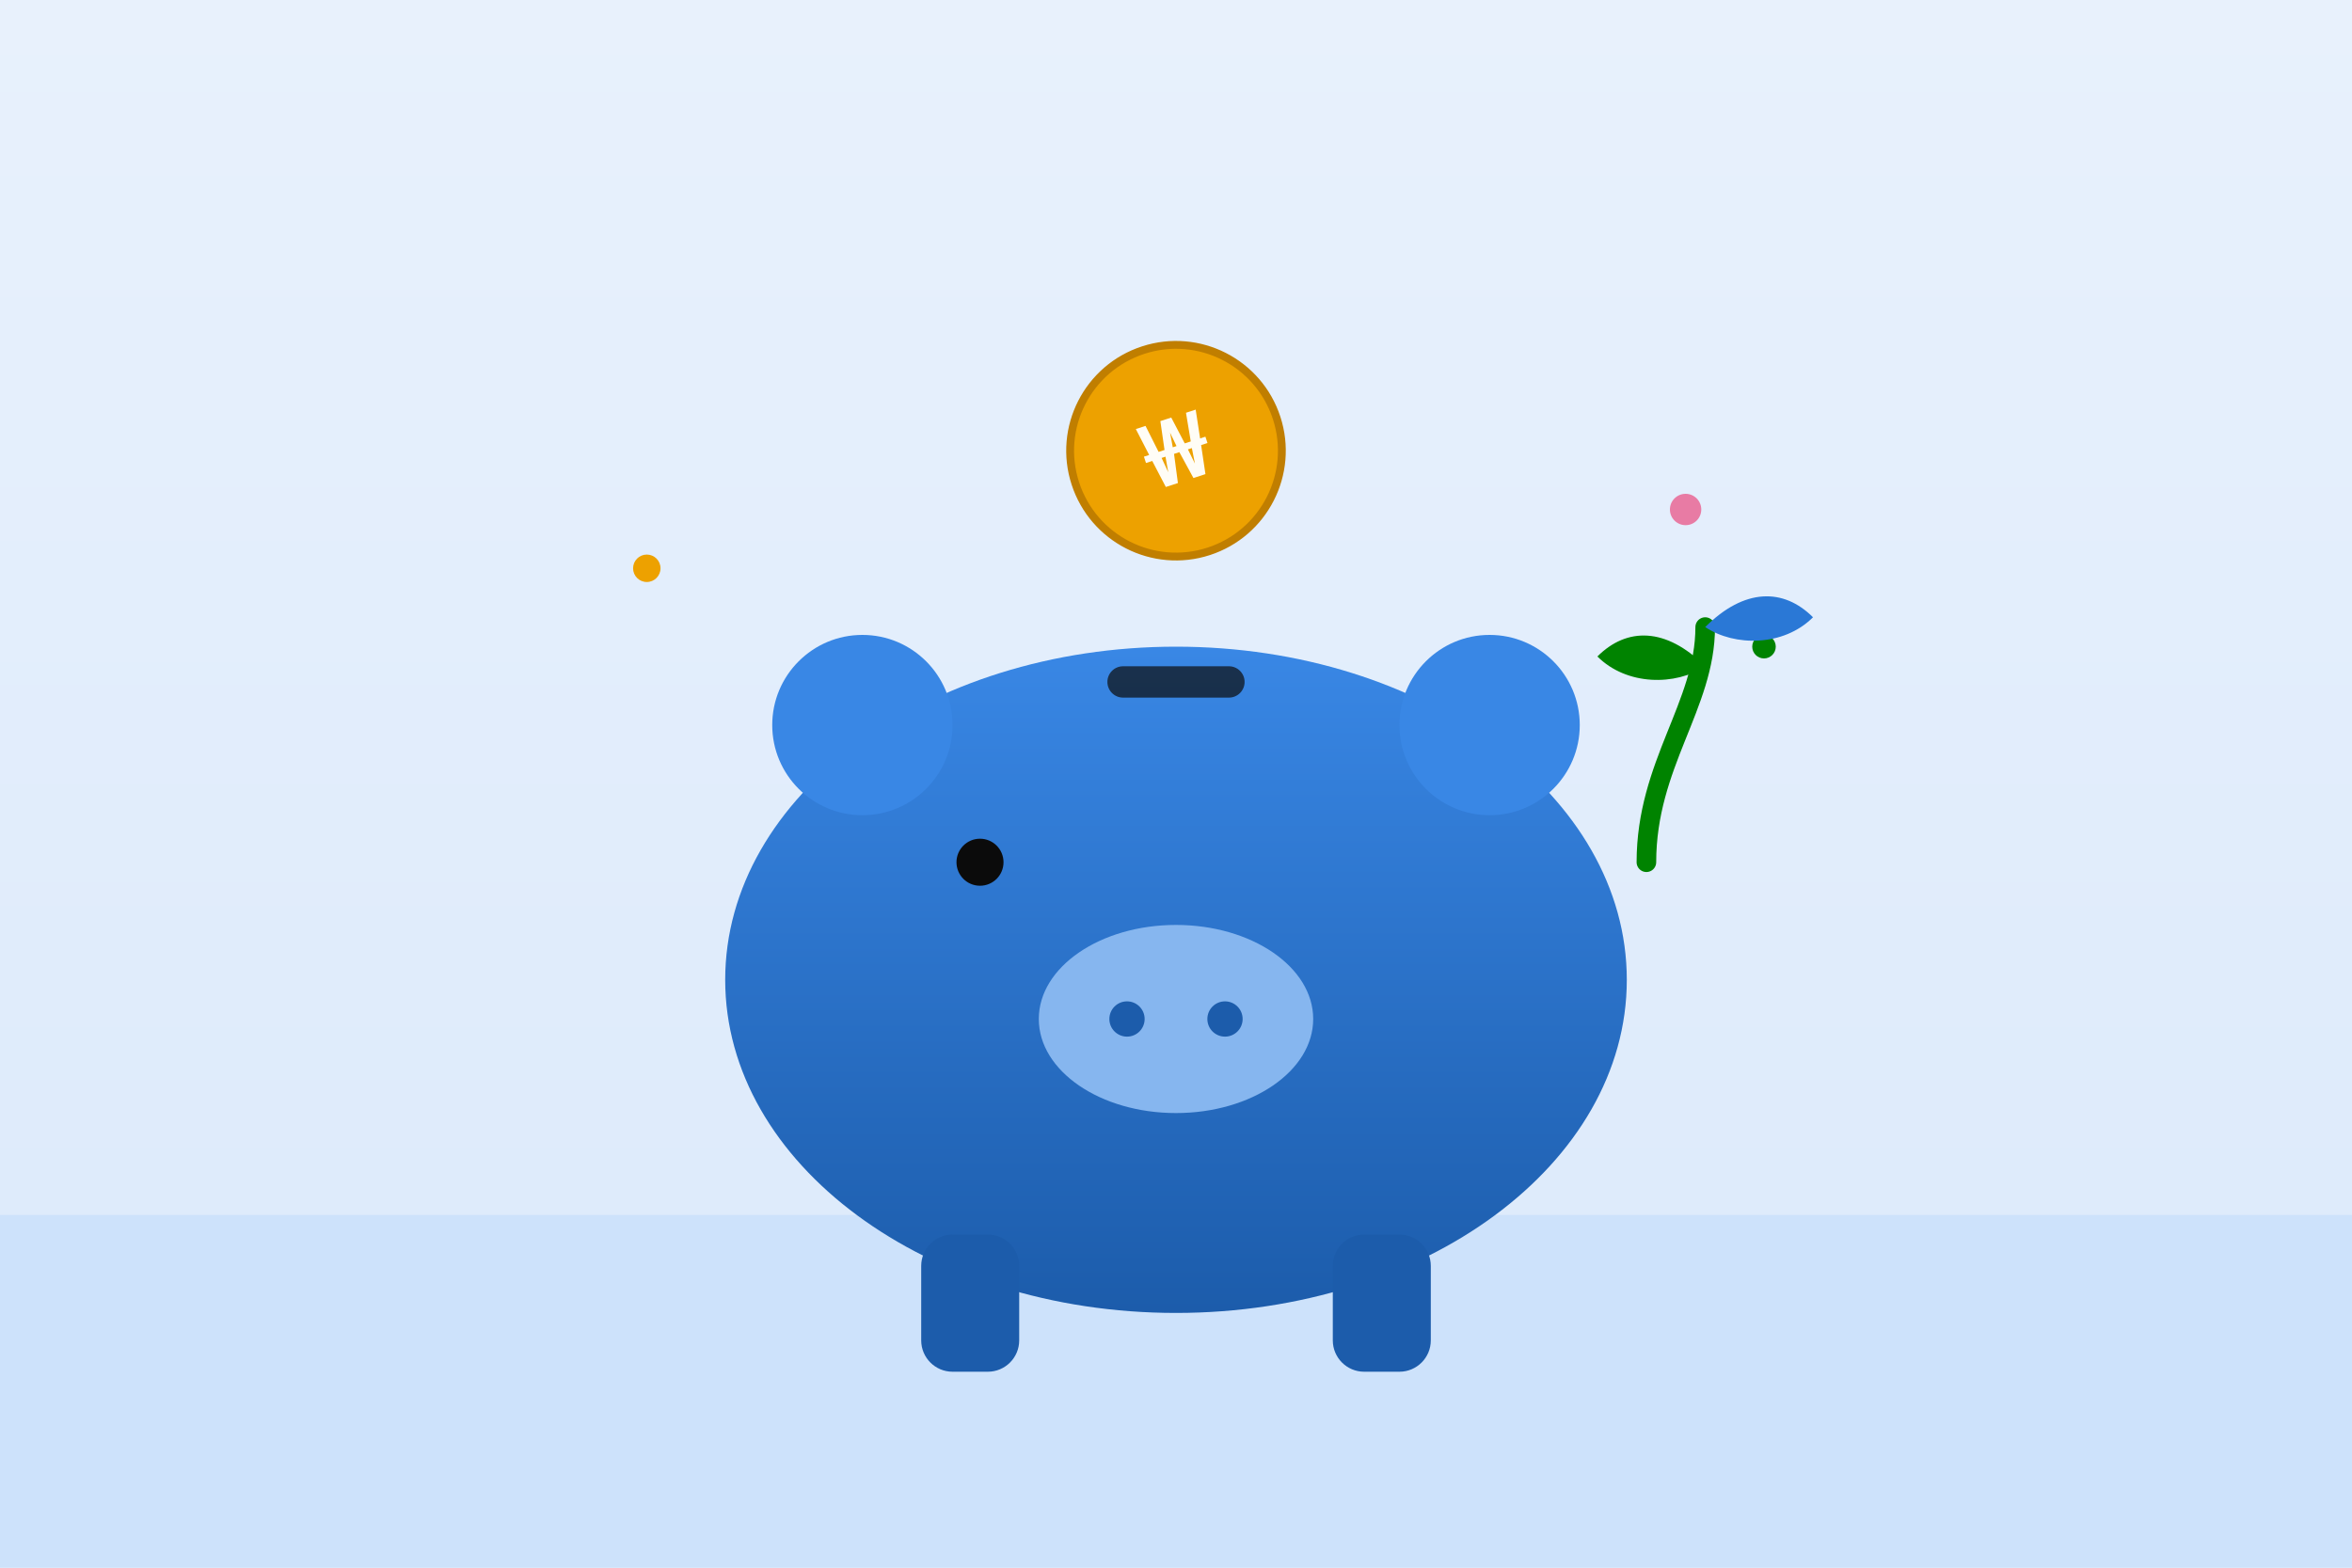
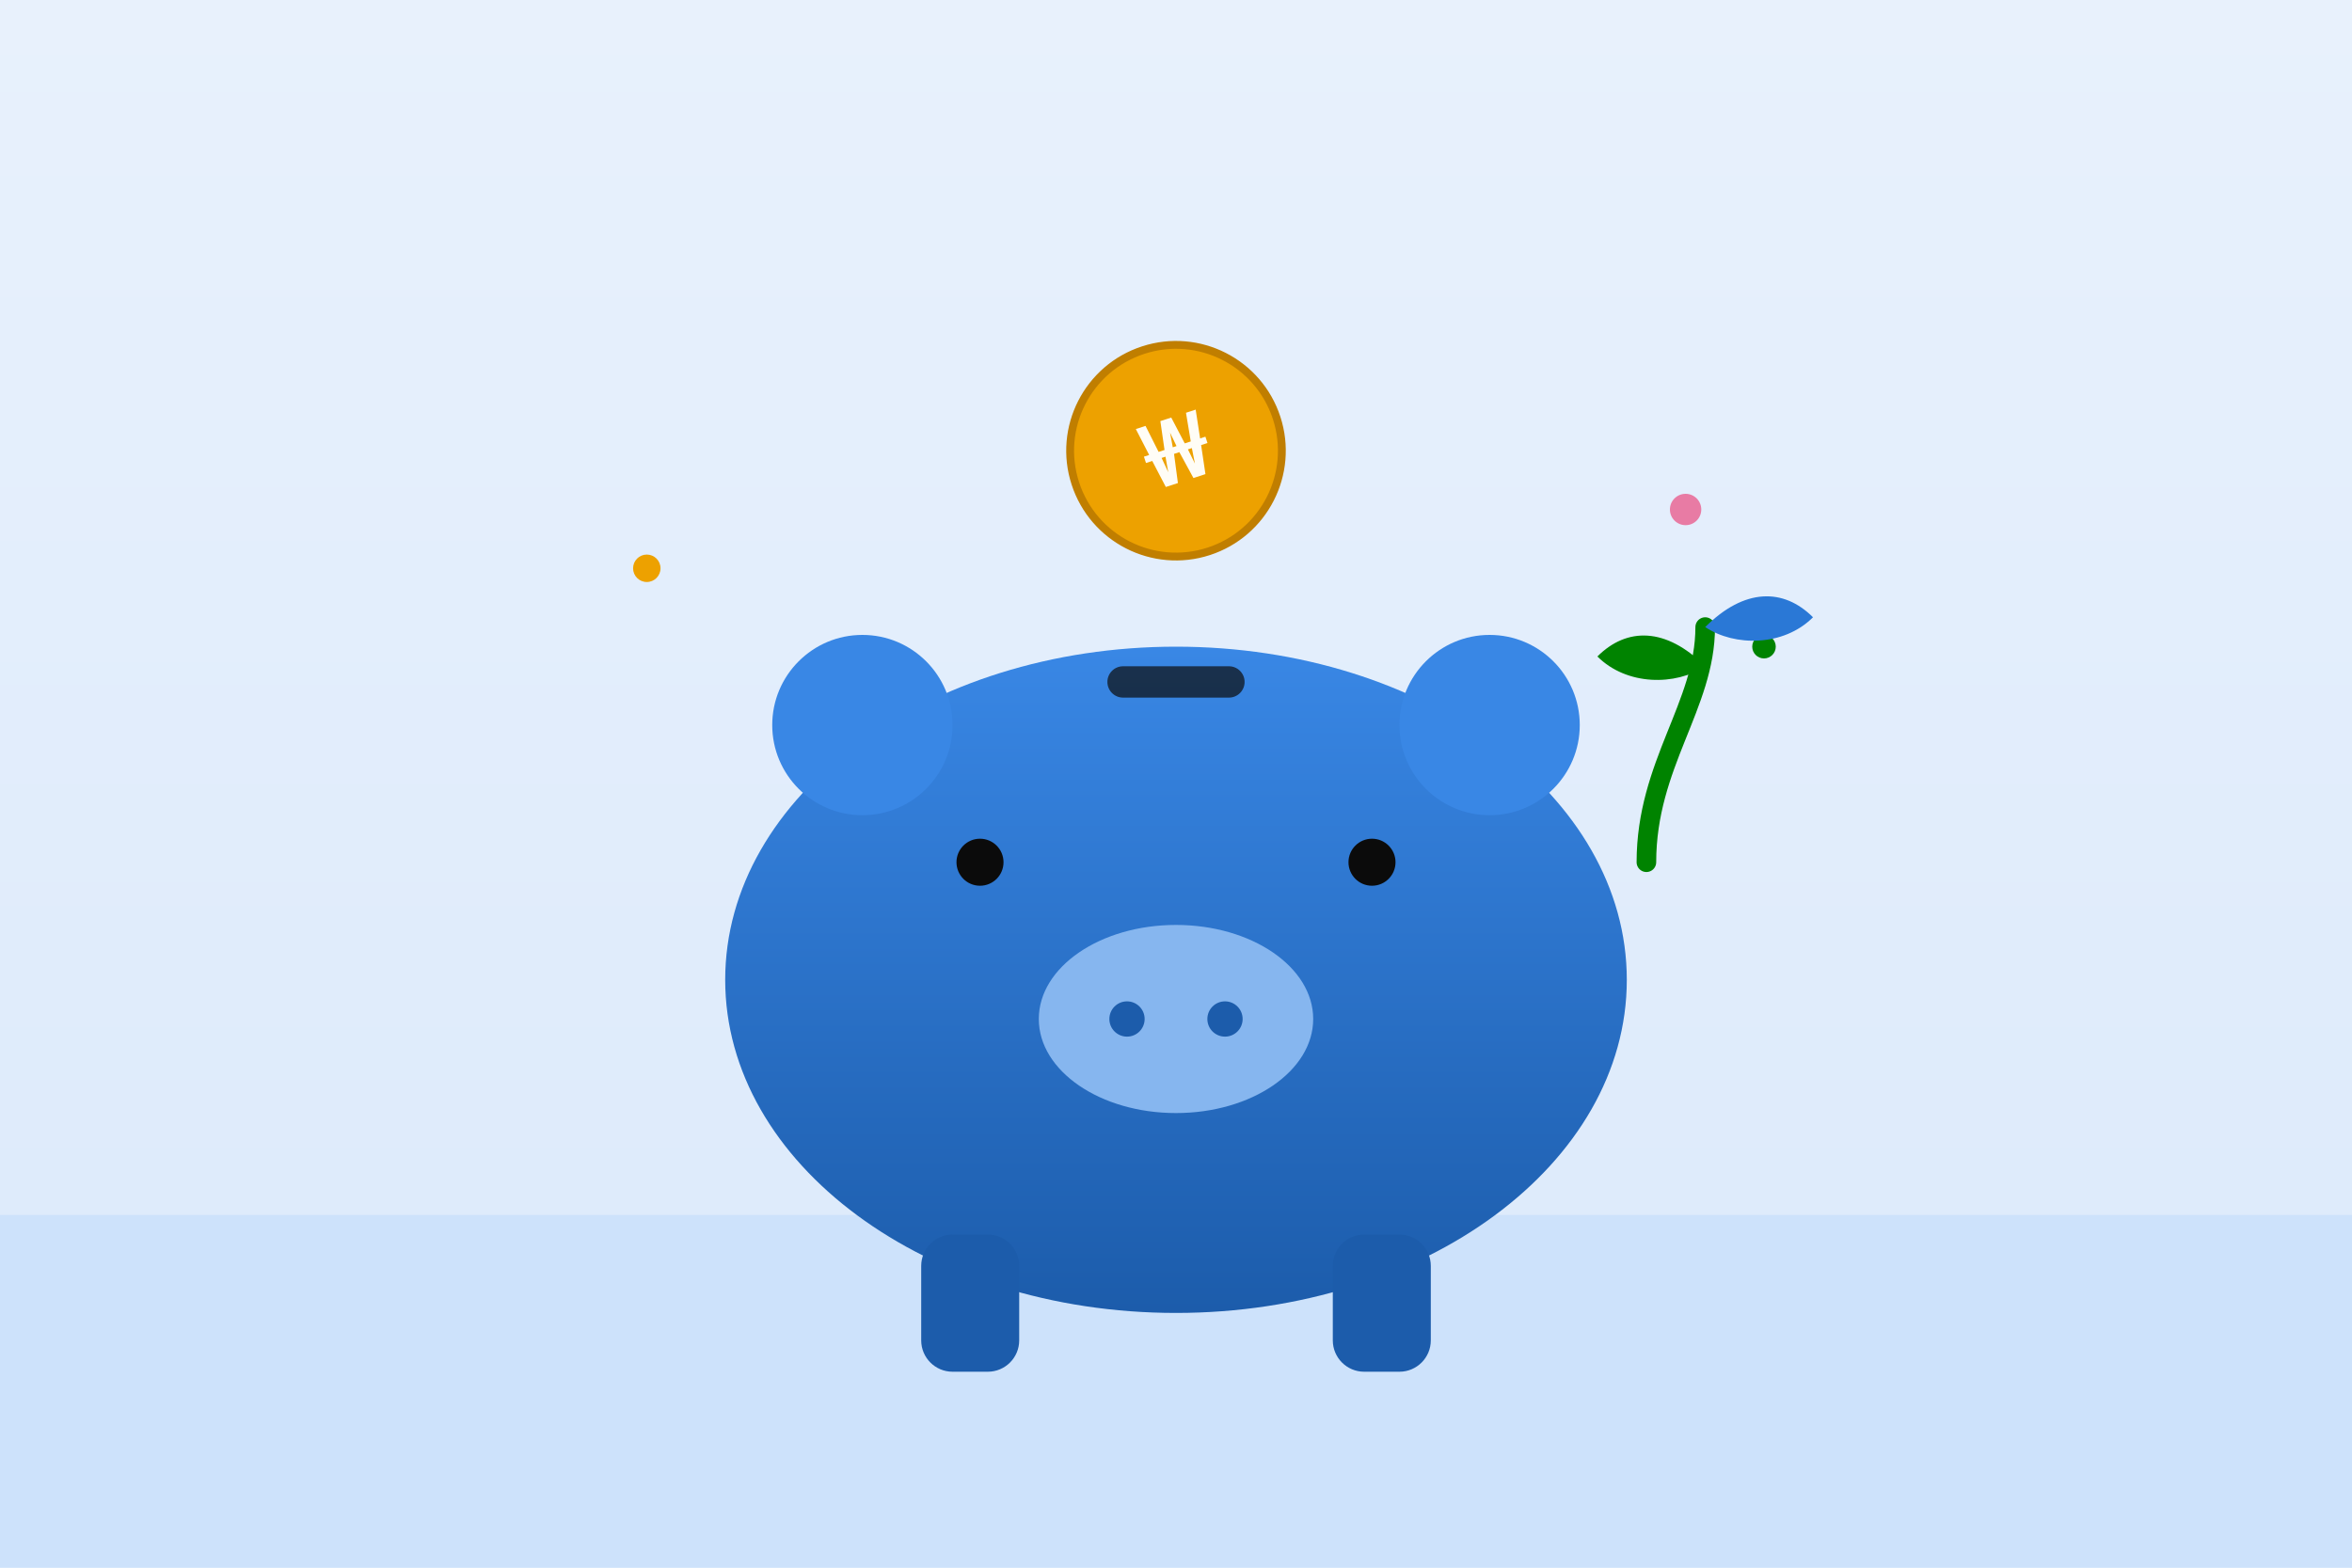
<svg xmlns="http://www.w3.org/2000/svg" viewBox="0 0 1200 800" width="1200" height="800" role="img" aria-label="저금통에 동전을 넣고 새싹이 자라는 일러스트">
  <defs>
    <linearGradient id="pension-sky" x1="0" y1="0" x2="0" y2="1">
      <stop offset="0%" stop-color="#e8f1fc" />
      <stop offset="100%" stop-color="#dbe9fb" />
    </linearGradient>
    <linearGradient id="pension-body" x1="0" y1="0" x2="0" y2="1">
      <stop offset="0%" stop-color="#3987e5" />
      <stop offset="100%" stop-color="#1c5cab" />
    </linearGradient>
  </defs>
  <rect width="1200" height="800" fill="url(#pension-sky)" />
  <rect x="0" y="620" width="1200" height="180" fill="#cde2fb" />
  <ellipse cx="600" cy="500" rx="230" ry="170" fill="url(#pension-body)" />
  <circle cx="440" cy="370" r="46" fill="#3987e5" />
  <circle cx="760" cy="370" r="46" fill="#3987e5" />
  <rect x="470" y="630" width="50" height="70" rx="16" fill="#1c5cab" />
  <rect x="680" y="630" width="50" height="70" rx="16" fill="#1c5cab" />
  <ellipse cx="600" cy="520" rx="70" ry="48" fill="#86b6ef" />
  <circle cx="575" cy="520" r="9" fill="#1c5cab" />
  <circle cx="625" cy="520" r="9" fill="#1c5cab" />
  <circle cx="500" cy="440" r="12" fill="#0b0b0b" />
+   <circle cx="700" cy="440" r="12" fill="#0b0b0b" />
  <rect x="565" y="340" width="70" height="16" rx="8" fill="#0b0b0b" opacity="0.7" />
  <g transform="rotate(-18 600 230)">
    <circle cx="600" cy="230" r="54" fill="#eda100" />
    <circle cx="600" cy="230" r="54" fill="none" stroke="#c07e00" stroke-width="4" />
    <text x="600" y="246" font-size="46" font-weight="700" fill="#fffdf6" text-anchor="middle" font-family="'Noto Sans KR','Apple SD Gothic Neo',sans-serif">₩</text>
  </g>
  <circle cx="860" cy="260" r="8" fill="#e87ba4" />
  <circle cx="900" cy="330" r="6" fill="#008300" />
  <circle cx="330" cy="290" r="7" fill="#eda100" />
  <g>
    <path d="M840 440 C 840 390, 870 360, 870 320" fill="none" stroke="#008300" stroke-width="10" stroke-linecap="round" />
    <path d="M870 340 C 850 320, 830 320, 815 335 C 830 350, 855 350, 870 340 Z" fill="#008300" />
    <path d="M870 320 C 890 300, 910 300, 925 315 C 910 330, 885 330, 870 320 Z" fill="#2a78d6" />
  </g>
</svg>
